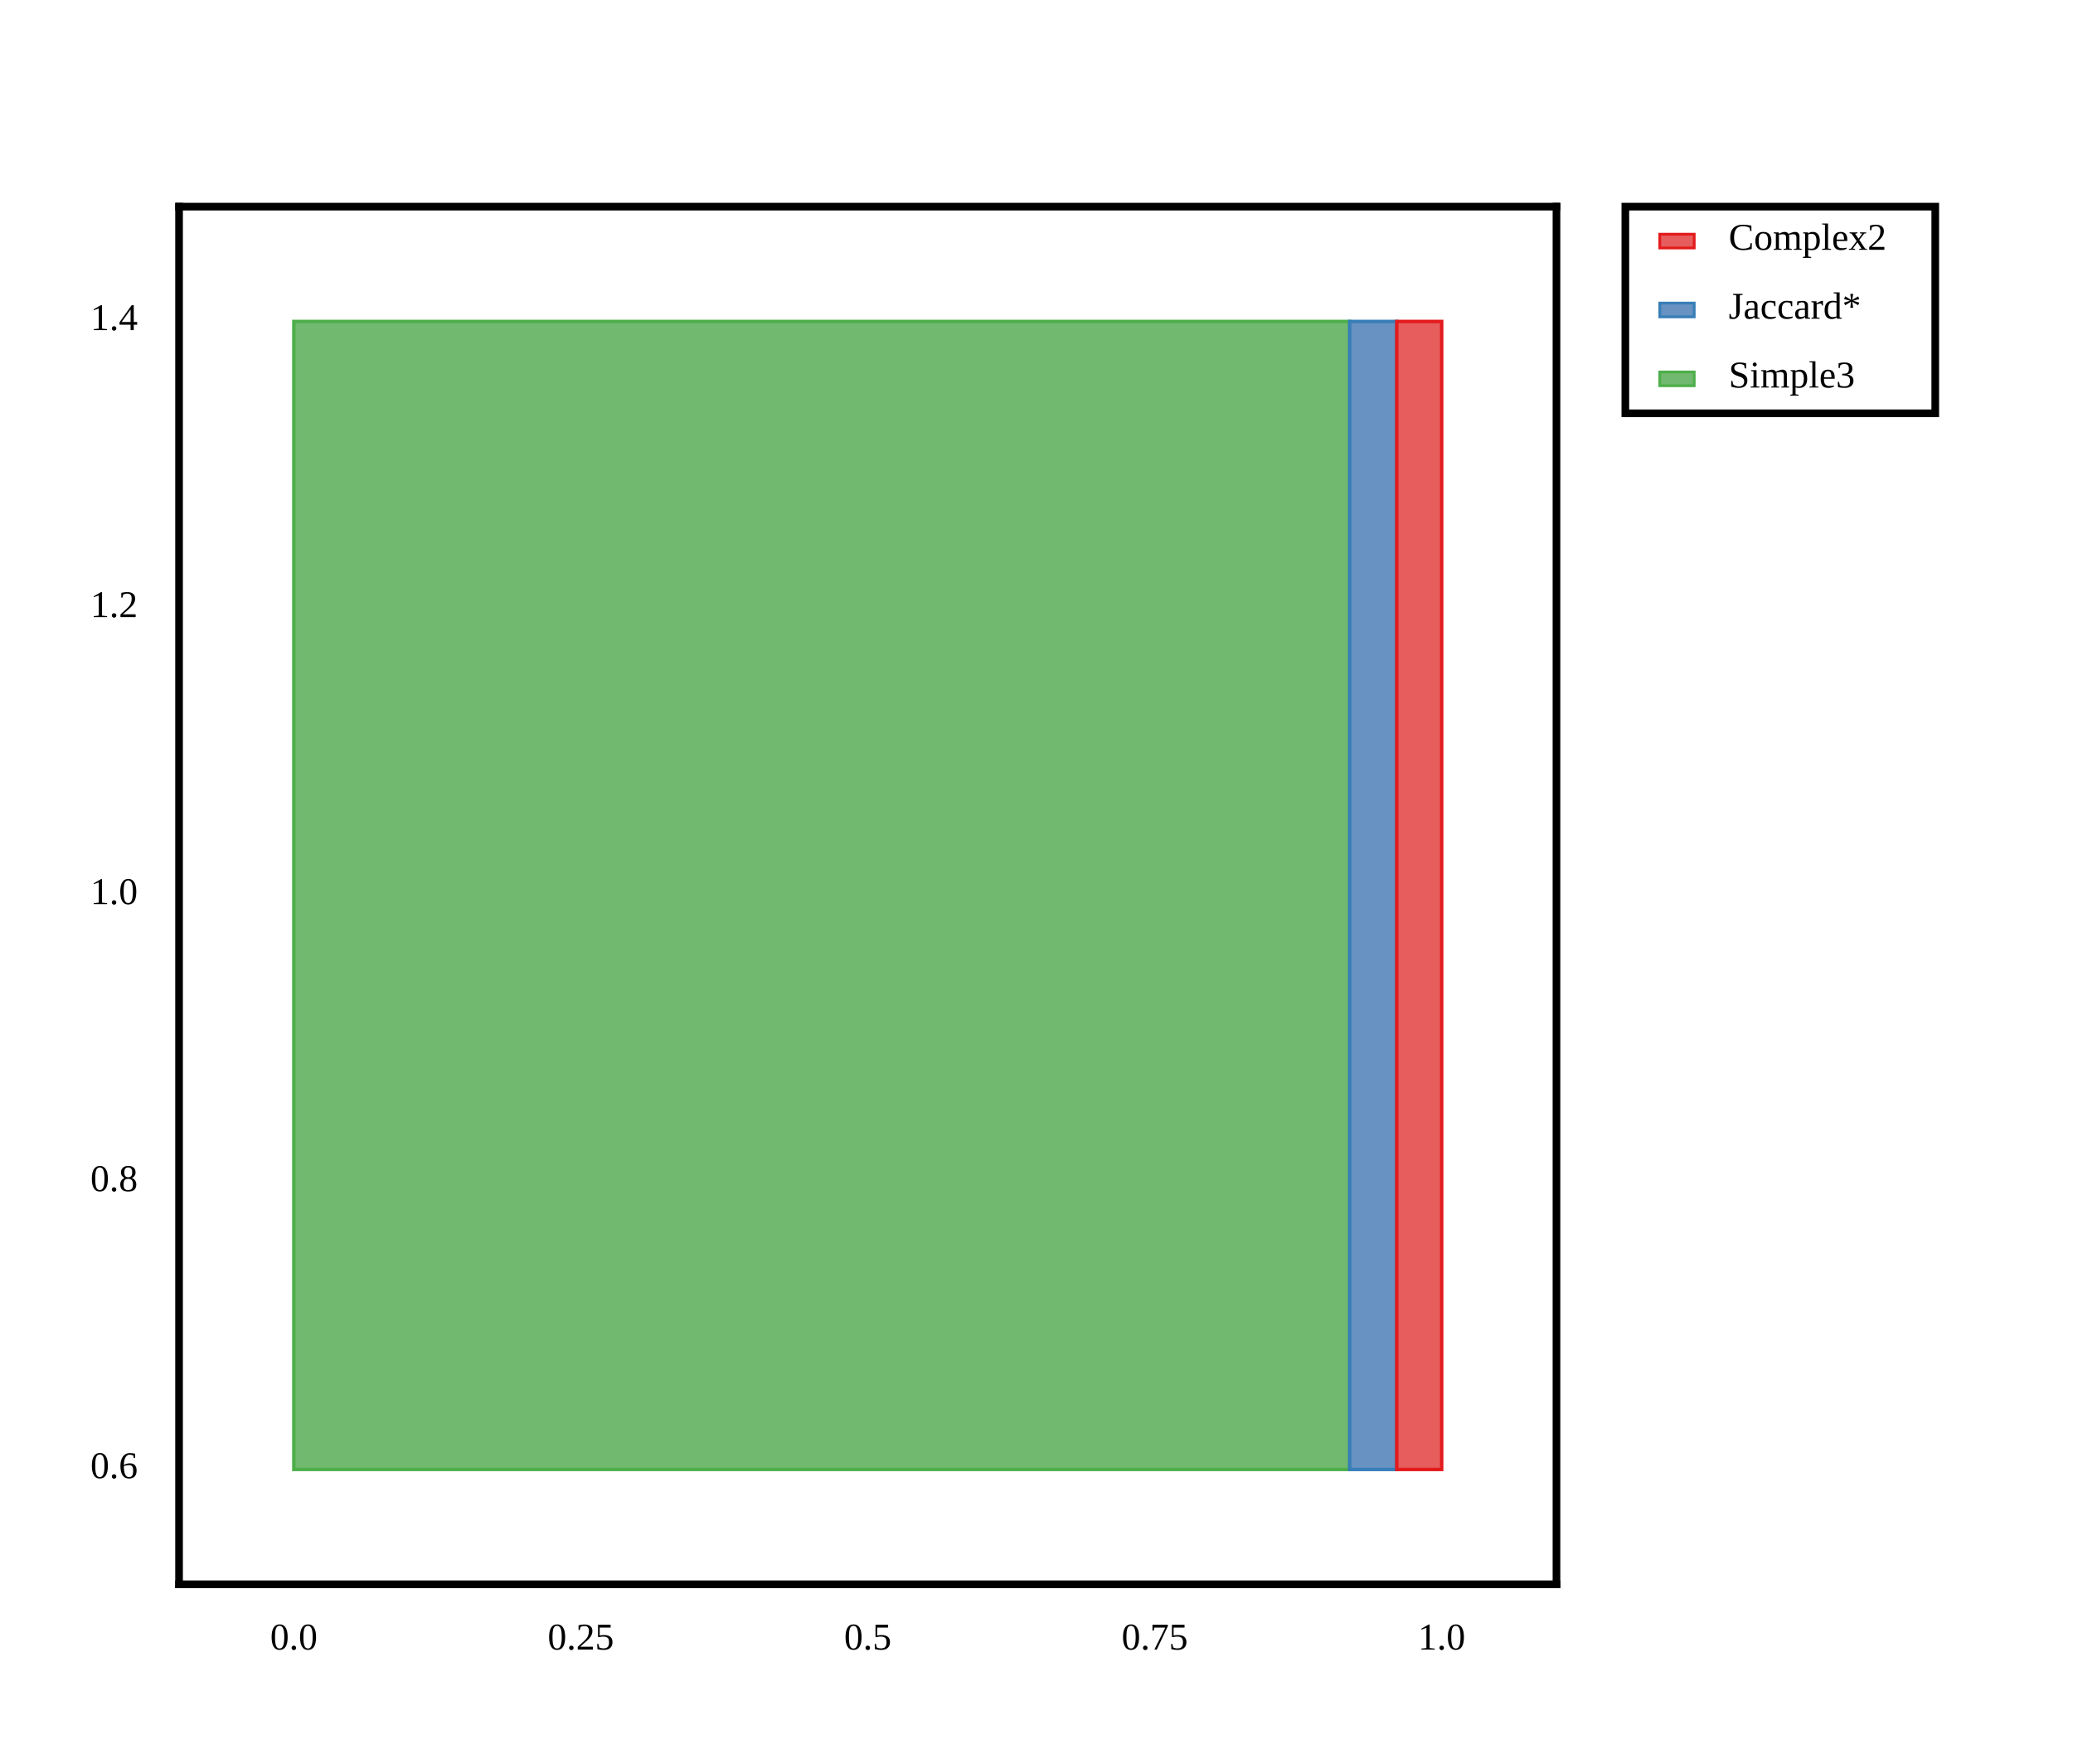
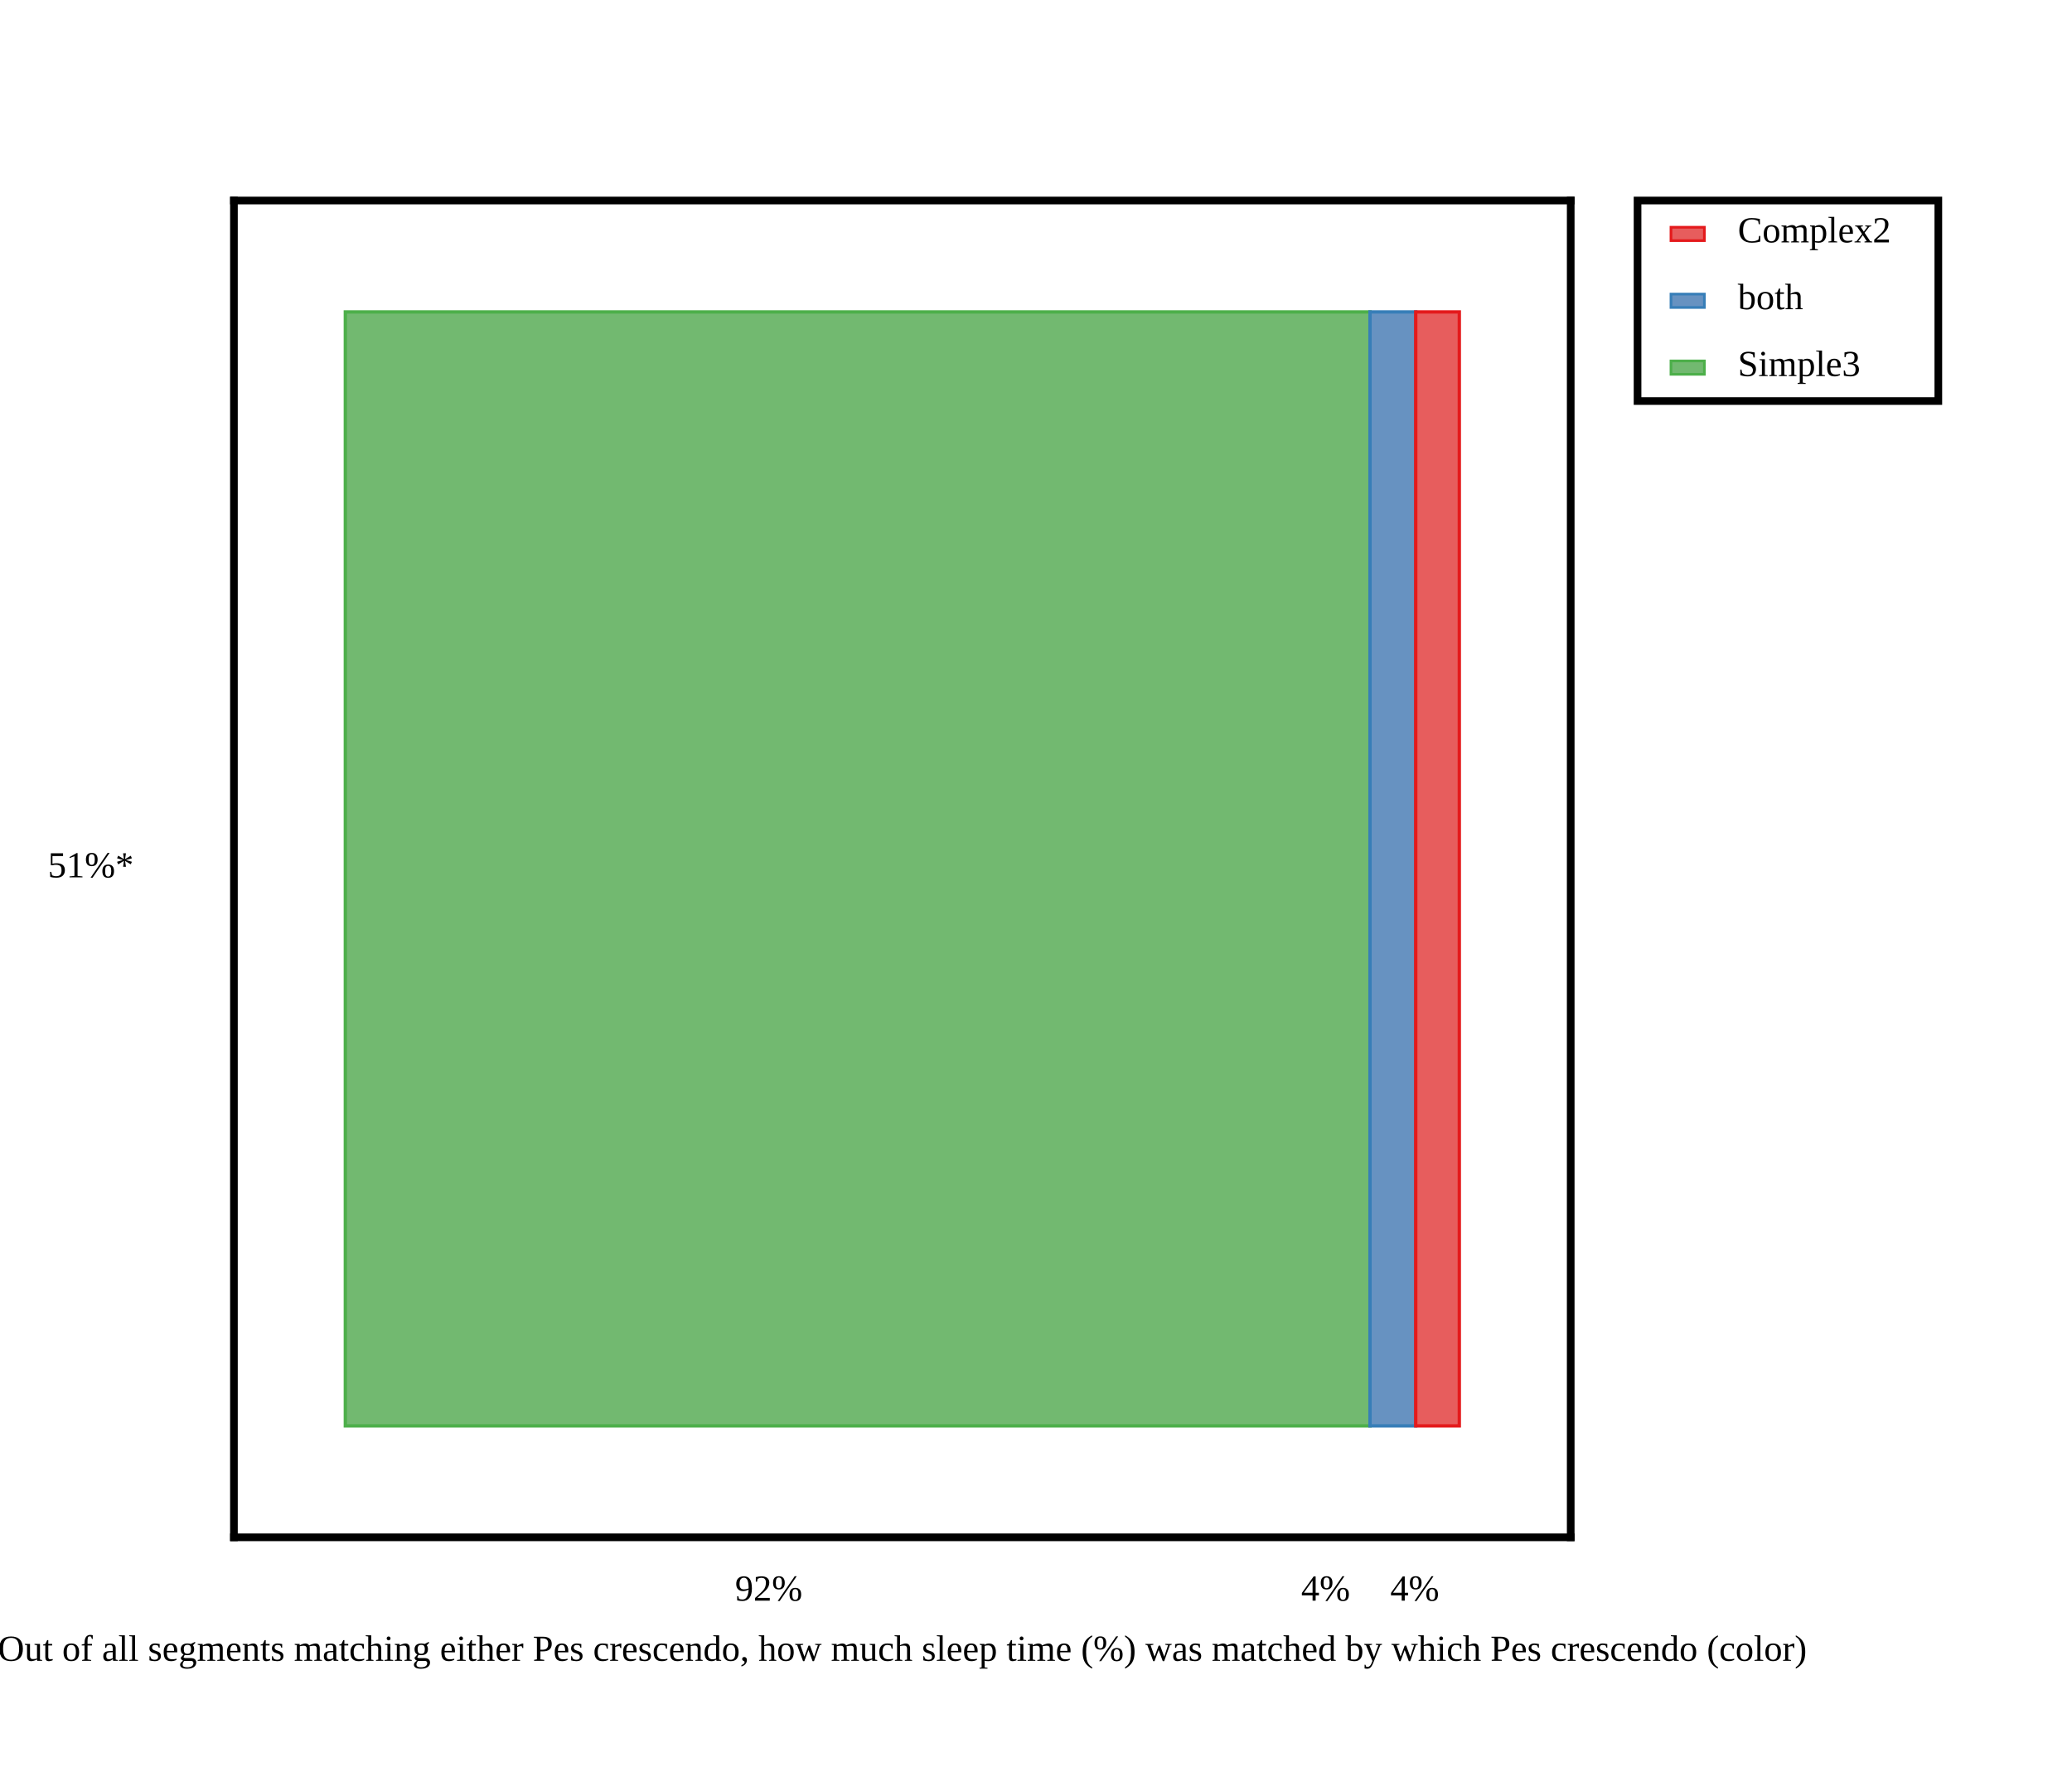
- <svg xmlns="http://www.w3.org/2000/svg" height="512" stroke-opacity="1" viewBox="0.0 0.0 602 512.0" font-size="1" width="602" stroke="rgb(0,0,0)" version="1.1">
+ <svg xmlns="http://www.w3.org/2000/svg" height="530" stroke-opacity="1" viewBox="0.0 0.0 620 530.0" font-size="1" width="620" stroke="rgb(0,0,0)" version="1.1">
  <defs />
-   <g stroke-linejoin="miter" stroke-opacity="1.0" fill-opacity="0.0" stroke="rgb(0,0,0)" stroke-width="2.221" fill="rgb(0,0,0)" stroke-linecap="square" stroke-miterlimit="10.0">
-     <path d="M 52,460 v -400 M 452,460 v -400 " />
+   <g stroke-linejoin="miter" stroke-opacity="1.0" fill-opacity="0.0" stroke="rgb(0,0,0)" stroke-width="2.293" fill="rgb(0,0,0)" stroke-linecap="square" stroke-miterlimit="10.0">
+     <path d="M 70,460 v -400 M 470,460 v -400 " />
  </g>
-   <g stroke-linejoin="miter" stroke-opacity="1.0" fill-opacity="1.0" font-size="11.0px" stroke="rgb(0,0,0)" stroke-width="2.221" fill="rgb(0,0,0)" stroke-linecap="butt" stroke-miterlimit="10.0">
-     <text dominant-baseline="middle" transform="matrix(1,0,0,1,40,93.3333)" stroke="none" text-anchor="end">1.4</text>
+   <g stroke-linejoin="miter" stroke-opacity="1.0" fill-opacity="1.0" font-size="11.0px" stroke="rgb(0,0,0)" stroke-width="2.293" fill="rgb(0,0,0)" stroke-linecap="butt" stroke-miterlimit="10.0">
+     <text dominant-baseline="middle" transform="matrix(1,0,0,1,40,260)" stroke="none" text-anchor="end">51%*</text>
  </g>
-   <g stroke-linejoin="miter" stroke-opacity="1.0" fill-opacity="1.0" font-size="11.0px" stroke="rgb(0,0,0)" stroke-width="2.221" fill="rgb(0,0,0)" stroke-linecap="butt" stroke-miterlimit="10.0">
-     <text dominant-baseline="middle" transform="matrix(1,0,0,1,40,176.6667)" stroke="none" text-anchor="end">1.2</text>
+   <g stroke-linejoin="miter" stroke-opacity="1.0" fill-opacity="0.0" stroke="rgb(0,0,0)" stroke-width="2.293" fill="rgb(0,0,0)" stroke-linecap="square" stroke-miterlimit="10.0">
+     <path d="M 70,460 h 400 M 70,60 h 400 " />
  </g>
-   <g stroke-linejoin="miter" stroke-opacity="1.0" fill-opacity="1.0" font-size="11.0px" stroke="rgb(0,0,0)" stroke-width="2.221" fill="rgb(0,0,0)" stroke-linecap="butt" stroke-miterlimit="10.0">
-     <text dominant-baseline="middle" transform="matrix(1,0,0,1,40,260)" stroke="none" text-anchor="end">1.0</text>
+   <g stroke-linejoin="miter" stroke-opacity="1.0" fill-opacity="1.0" font-size="11.0px" stroke="rgb(0,0,0)" stroke-width="2.293" fill="rgb(0,0,0)" stroke-linecap="butt" stroke-miterlimit="10.0">
+     <text dominant-baseline="text-before-edge" transform="matrix(1,0,0,1,270,490)" stroke="none" text-anchor="middle">Out of all segments matching either Pes crescendo, how much sleep time (%) was matched by which Pes crescendo (color)</text>
  </g>
-   <g stroke-linejoin="miter" stroke-opacity="1.0" fill-opacity="1.0" font-size="11.0px" stroke="rgb(0,0,0)" stroke-width="2.221" fill="rgb(0,0,0)" stroke-linecap="butt" stroke-miterlimit="10.0">
-     <text dominant-baseline="middle" transform="matrix(1,0,0,1,40,343.3333)" stroke="none" text-anchor="end">0.8</text>
+   <g stroke-linejoin="miter" stroke-opacity="1.0" fill-opacity="1.0" font-size="11.0px" stroke="rgb(0,0,0)" stroke-width="2.293" fill="rgb(0,0,0)" stroke-linecap="butt" stroke-miterlimit="10.0">
+     <text dominant-baseline="text-before-edge" transform="matrix(1,0,0,1,423.3333,472)" stroke="none" text-anchor="middle">4%</text>
  </g>
-   <g stroke-linejoin="miter" stroke-opacity="1.0" fill-opacity="1.0" font-size="11.0px" stroke="rgb(0,0,0)" stroke-width="2.221" fill="rgb(0,0,0)" stroke-linecap="butt" stroke-miterlimit="10.0">
-     <text dominant-baseline="middle" transform="matrix(1,0,0,1,40,426.6667)" stroke="none" text-anchor="end">0.6</text>
+   <g stroke-linejoin="miter" stroke-opacity="1.0" fill-opacity="1.0" font-size="11.0px" stroke="rgb(0,0,0)" stroke-width="2.293" fill="rgb(0,0,0)" stroke-linecap="butt" stroke-miterlimit="10.0">
+     <text dominant-baseline="text-before-edge" transform="matrix(1,0,0,1,396.6667,472)" stroke="none" text-anchor="middle">4%</text>
  </g>
-   <g stroke-linejoin="miter" stroke-opacity="1.0" fill-opacity="0.0" stroke="rgb(0,0,0)" stroke-width="2.221" fill="rgb(0,0,0)" stroke-linecap="square" stroke-miterlimit="10.0">
-     <path d="M 52,460 h 400 M 52,60 h 400 " />
-   </g>
-   <g stroke-linejoin="miter" stroke-opacity="1.0" fill-opacity="1.0" font-size="11.0px" stroke="rgb(0,0,0)" stroke-width="2.221" fill="rgb(0,0,0)" stroke-linecap="butt" stroke-miterlimit="10.0">
-     <text dominant-baseline="text-before-edge" transform="matrix(1,0,0,1,418.6667,472)" stroke="none" text-anchor="middle">1.0</text>
-   </g>
-   <g stroke-linejoin="miter" stroke-opacity="1.0" fill-opacity="1.0" font-size="11.0px" stroke="rgb(0,0,0)" stroke-width="2.221" fill="rgb(0,0,0)" stroke-linecap="butt" stroke-miterlimit="10.0">
-     <text dominant-baseline="text-before-edge" transform="matrix(1,0,0,1,335.3333,472)" stroke="none" text-anchor="middle">0.75</text>
-   </g>
-   <g stroke-linejoin="miter" stroke-opacity="1.0" fill-opacity="1.0" font-size="11.0px" stroke="rgb(0,0,0)" stroke-width="2.221" fill="rgb(0,0,0)" stroke-linecap="butt" stroke-miterlimit="10.0">
-     <text dominant-baseline="text-before-edge" transform="matrix(1,0,0,1,252,472)" stroke="none" text-anchor="middle">0.5</text>
-   </g>
-   <g stroke-linejoin="miter" stroke-opacity="1.0" fill-opacity="1.0" font-size="11.0px" stroke="rgb(0,0,0)" stroke-width="2.221" fill="rgb(0,0,0)" stroke-linecap="butt" stroke-miterlimit="10.0">
-     <text dominant-baseline="text-before-edge" transform="matrix(1,0,0,1,168.6667,472)" stroke="none" text-anchor="middle">0.25</text>
-   </g>
-   <g stroke-linejoin="miter" stroke-opacity="1.0" fill-opacity="1.0" font-size="11.0px" stroke="rgb(0,0,0)" stroke-width="2.221" fill="rgb(0,0,0)" stroke-linecap="butt" stroke-miterlimit="10.0">
-     <text dominant-baseline="text-before-edge" transform="matrix(1,0,0,1,85.3333,472)" stroke="none" text-anchor="middle">0.0</text>
+   <g stroke-linejoin="miter" stroke-opacity="1.0" fill-opacity="1.0" font-size="11.0px" stroke="rgb(0,0,0)" stroke-width="2.293" fill="rgb(0,0,0)" stroke-linecap="butt" stroke-miterlimit="10.0">
+     <text dominant-baseline="text-before-edge" transform="matrix(1,0,0,1,230.0279,472)" stroke="none" text-anchor="middle">92%</text>
  </g>
  <g stroke-linejoin="miter" stroke-opacity="1.0" fill-opacity="1.0" stroke="rgb(77,175,74)" stroke-width="1.0" fill="rgb(114,185,112)" stroke-linecap="butt" stroke-miterlimit="10.0">
    <defs>
      <clipPath id="SimpleComplexmyClip1">
-         <path d="M 452,460 l -0,-400 h -400 l -0,400 Z" />
+         <path d="M 470,460 l -0,-400 h -400 l -0,400 Z" />
      </clipPath>
    </defs>
    <g clip-path="url(#SimpleComplexmyClip1)">
-       <path d="M 85.333,426.667 v -333.333 h 306.611 v 333.333 Z" />
+       <path d="M 103.333,426.667 v -333.333 h 306.611 v 333.333 Z" />
    </g>
  </g>
  <g stroke-linejoin="miter" stroke-opacity="1.0" fill-opacity="1.0" stroke="rgb(55,126,184)" stroke-width="1.0" fill="rgb(103,146,193)" stroke-linecap="butt" stroke-miterlimit="10.0">
    <defs>
      <clipPath id="SimpleComplexmyClip2">
-         <path d="M 452,460 l -0,-400 h -400 l -0,400 Z" />
+         <path d="M 470,460 l -0,-400 h -400 l -0,400 Z" />
      </clipPath>
    </defs>
    <g clip-path="url(#SimpleComplexmyClip2)">
-       <path d="M 391.944,426.667 v -333.333 h 13.682 v 333.333 Z" />
+       <path d="M 409.944,426.667 v -333.333 h 13.682 v 333.333 Z" />
    </g>
  </g>
  <g stroke-linejoin="miter" stroke-opacity="1.0" fill-opacity="1.0" stroke="rgb(228,26,28)" stroke-width="1.0" fill="rgb(231,93,93)" stroke-linecap="butt" stroke-miterlimit="10.0">
    <defs>
      <clipPath id="SimpleComplexmyClip3">
-         <path d="M 452,460 l -0,-400 h -400 l -0,400 Z" />
+         <path d="M 470,460 l -0,-400 h -400 l -0,400 Z" />
      </clipPath>
    </defs>
    <g clip-path="url(#SimpleComplexmyClip3)">
-       <path d="M 405.627,426.667 v -333.333 h 13.04 v 333.333 Z" />
+       <path d="M 423.627,426.667 v -333.333 h 13.04 v 333.333 Z" />
    </g>
  </g>
-   <g stroke-linejoin="miter" stroke-opacity="1.0" fill-opacity="1.0" font-size="11.0px" stroke="rgb(0,0,0)" stroke-width="2.221" fill="rgb(0,0,0)" stroke-linecap="butt" stroke-miterlimit="10.0">
-     <text dominant-baseline="text-after-edge" transform="matrix(1,0,0,1,252,40)" stroke="none" text-anchor="middle" />
+   <g stroke-linejoin="miter" stroke-opacity="1.0" fill-opacity="1.0" font-size="11.0px" stroke="rgb(0,0,0)" stroke-width="2.293" fill="rgb(0,0,0)" stroke-linecap="butt" stroke-miterlimit="10.0">
+     <text dominant-baseline="text-after-edge" transform="matrix(1,0,0,1,270,40)" stroke="none" text-anchor="middle" />
  </g>
-   <g stroke-linejoin="miter" stroke-opacity="1.0" fill-opacity="0.0" stroke="rgb(0,0,0)" stroke-width="2.221" fill="rgb(0,0,0)" stroke-linecap="butt" stroke-miterlimit="10.0">
-     <path d="M 562,120 l -0,-60 h -90 l -0,60 Z" />
+   <g stroke-linejoin="miter" stroke-opacity="1.0" fill-opacity="0.0" stroke="rgb(0,0,0)" stroke-width="2.293" fill="rgb(0,0,0)" stroke-linecap="butt" stroke-miterlimit="10.0">
+     <path d="M 580,120 l -0,-60 h -90 l -0,60 Z" />
  </g>
-   <g stroke-linejoin="miter" stroke-opacity="1.0" fill-opacity="1.0" font-size="11.0px" stroke="rgb(0,0,0)" stroke-width="2.221" fill="rgb(0,0,0)" stroke-linecap="butt" stroke-miterlimit="10.0">
-     <text dominant-baseline="middle" transform="matrix(1,0,0,1,502,110)" stroke="none" text-anchor="start">Simple3</text>
+   <g stroke-linejoin="miter" stroke-opacity="1.0" fill-opacity="1.0" font-size="11.0px" stroke="rgb(0,0,0)" stroke-width="2.293" fill="rgb(0,0,0)" stroke-linecap="butt" stroke-miterlimit="10.0">
+     <text dominant-baseline="middle" transform="matrix(1,0,0,1,520,110)" stroke="none" text-anchor="start">Simple3</text>
  </g>
  <g stroke-linejoin="miter" stroke-opacity="1.0" fill-opacity="1.0" stroke="rgb(77,175,74)" stroke-width="0.8" fill="rgb(114,185,112)" stroke-linecap="butt" stroke-miterlimit="10.0">
-     <path d="M 482,108 l 10,0 v 4 l -10,0 Z" />
+     <path d="M 500,108 l 10,0 v 4 l -10,0 Z" />
  </g>
-   <g stroke-linejoin="miter" stroke-opacity="1.0" fill-opacity="1.0" font-size="11.0px" stroke="rgb(0,0,0)" stroke-width="2.221" fill="rgb(0,0,0)" stroke-linecap="butt" stroke-miterlimit="10.0">
-     <text dominant-baseline="middle" transform="matrix(1,0,0,1,502,90)" stroke="none" text-anchor="start">Jaccard*</text>
+   <g stroke-linejoin="miter" stroke-opacity="1.0" fill-opacity="1.0" font-size="11.0px" stroke="rgb(0,0,0)" stroke-width="2.293" fill="rgb(0,0,0)" stroke-linecap="butt" stroke-miterlimit="10.0">
+     <text dominant-baseline="middle" transform="matrix(1,0,0,1,520,90)" stroke="none" text-anchor="start">both</text>
  </g>
  <g stroke-linejoin="miter" stroke-opacity="1.0" fill-opacity="1.0" stroke="rgb(55,126,184)" stroke-width="0.8" fill="rgb(103,146,193)" stroke-linecap="butt" stroke-miterlimit="10.0">
-     <path d="M 482,88 l 10,0 v 4 l -10,0 Z" />
+     <path d="M 500,88 l 10,0 v 4 l -10,0 Z" />
  </g>
-   <g stroke-linejoin="miter" stroke-opacity="1.0" fill-opacity="1.0" font-size="11.0px" stroke="rgb(0,0,0)" stroke-width="2.221" fill="rgb(0,0,0)" stroke-linecap="butt" stroke-miterlimit="10.0">
-     <text dominant-baseline="middle" transform="matrix(1,0,0,1,502,70)" stroke="none" text-anchor="start">Complex2</text>
+   <g stroke-linejoin="miter" stroke-opacity="1.0" fill-opacity="1.0" font-size="11.0px" stroke="rgb(0,0,0)" stroke-width="2.293" fill="rgb(0,0,0)" stroke-linecap="butt" stroke-miterlimit="10.0">
+     <text dominant-baseline="middle" transform="matrix(1,0,0,1,520,70)" stroke="none" text-anchor="start">Complex2</text>
  </g>
  <g stroke-linejoin="miter" stroke-opacity="1.0" fill-opacity="1.0" stroke="rgb(228,26,28)" stroke-width="0.8" fill="rgb(231,93,93)" stroke-linecap="butt" stroke-miterlimit="10.0">
-     <path d="M 482,68 l 10,0 v 4 l -10,0 Z" />
+     <path d="M 500,68 l 10,0 v 4 l -10,0 Z" />
  </g>
</svg>
